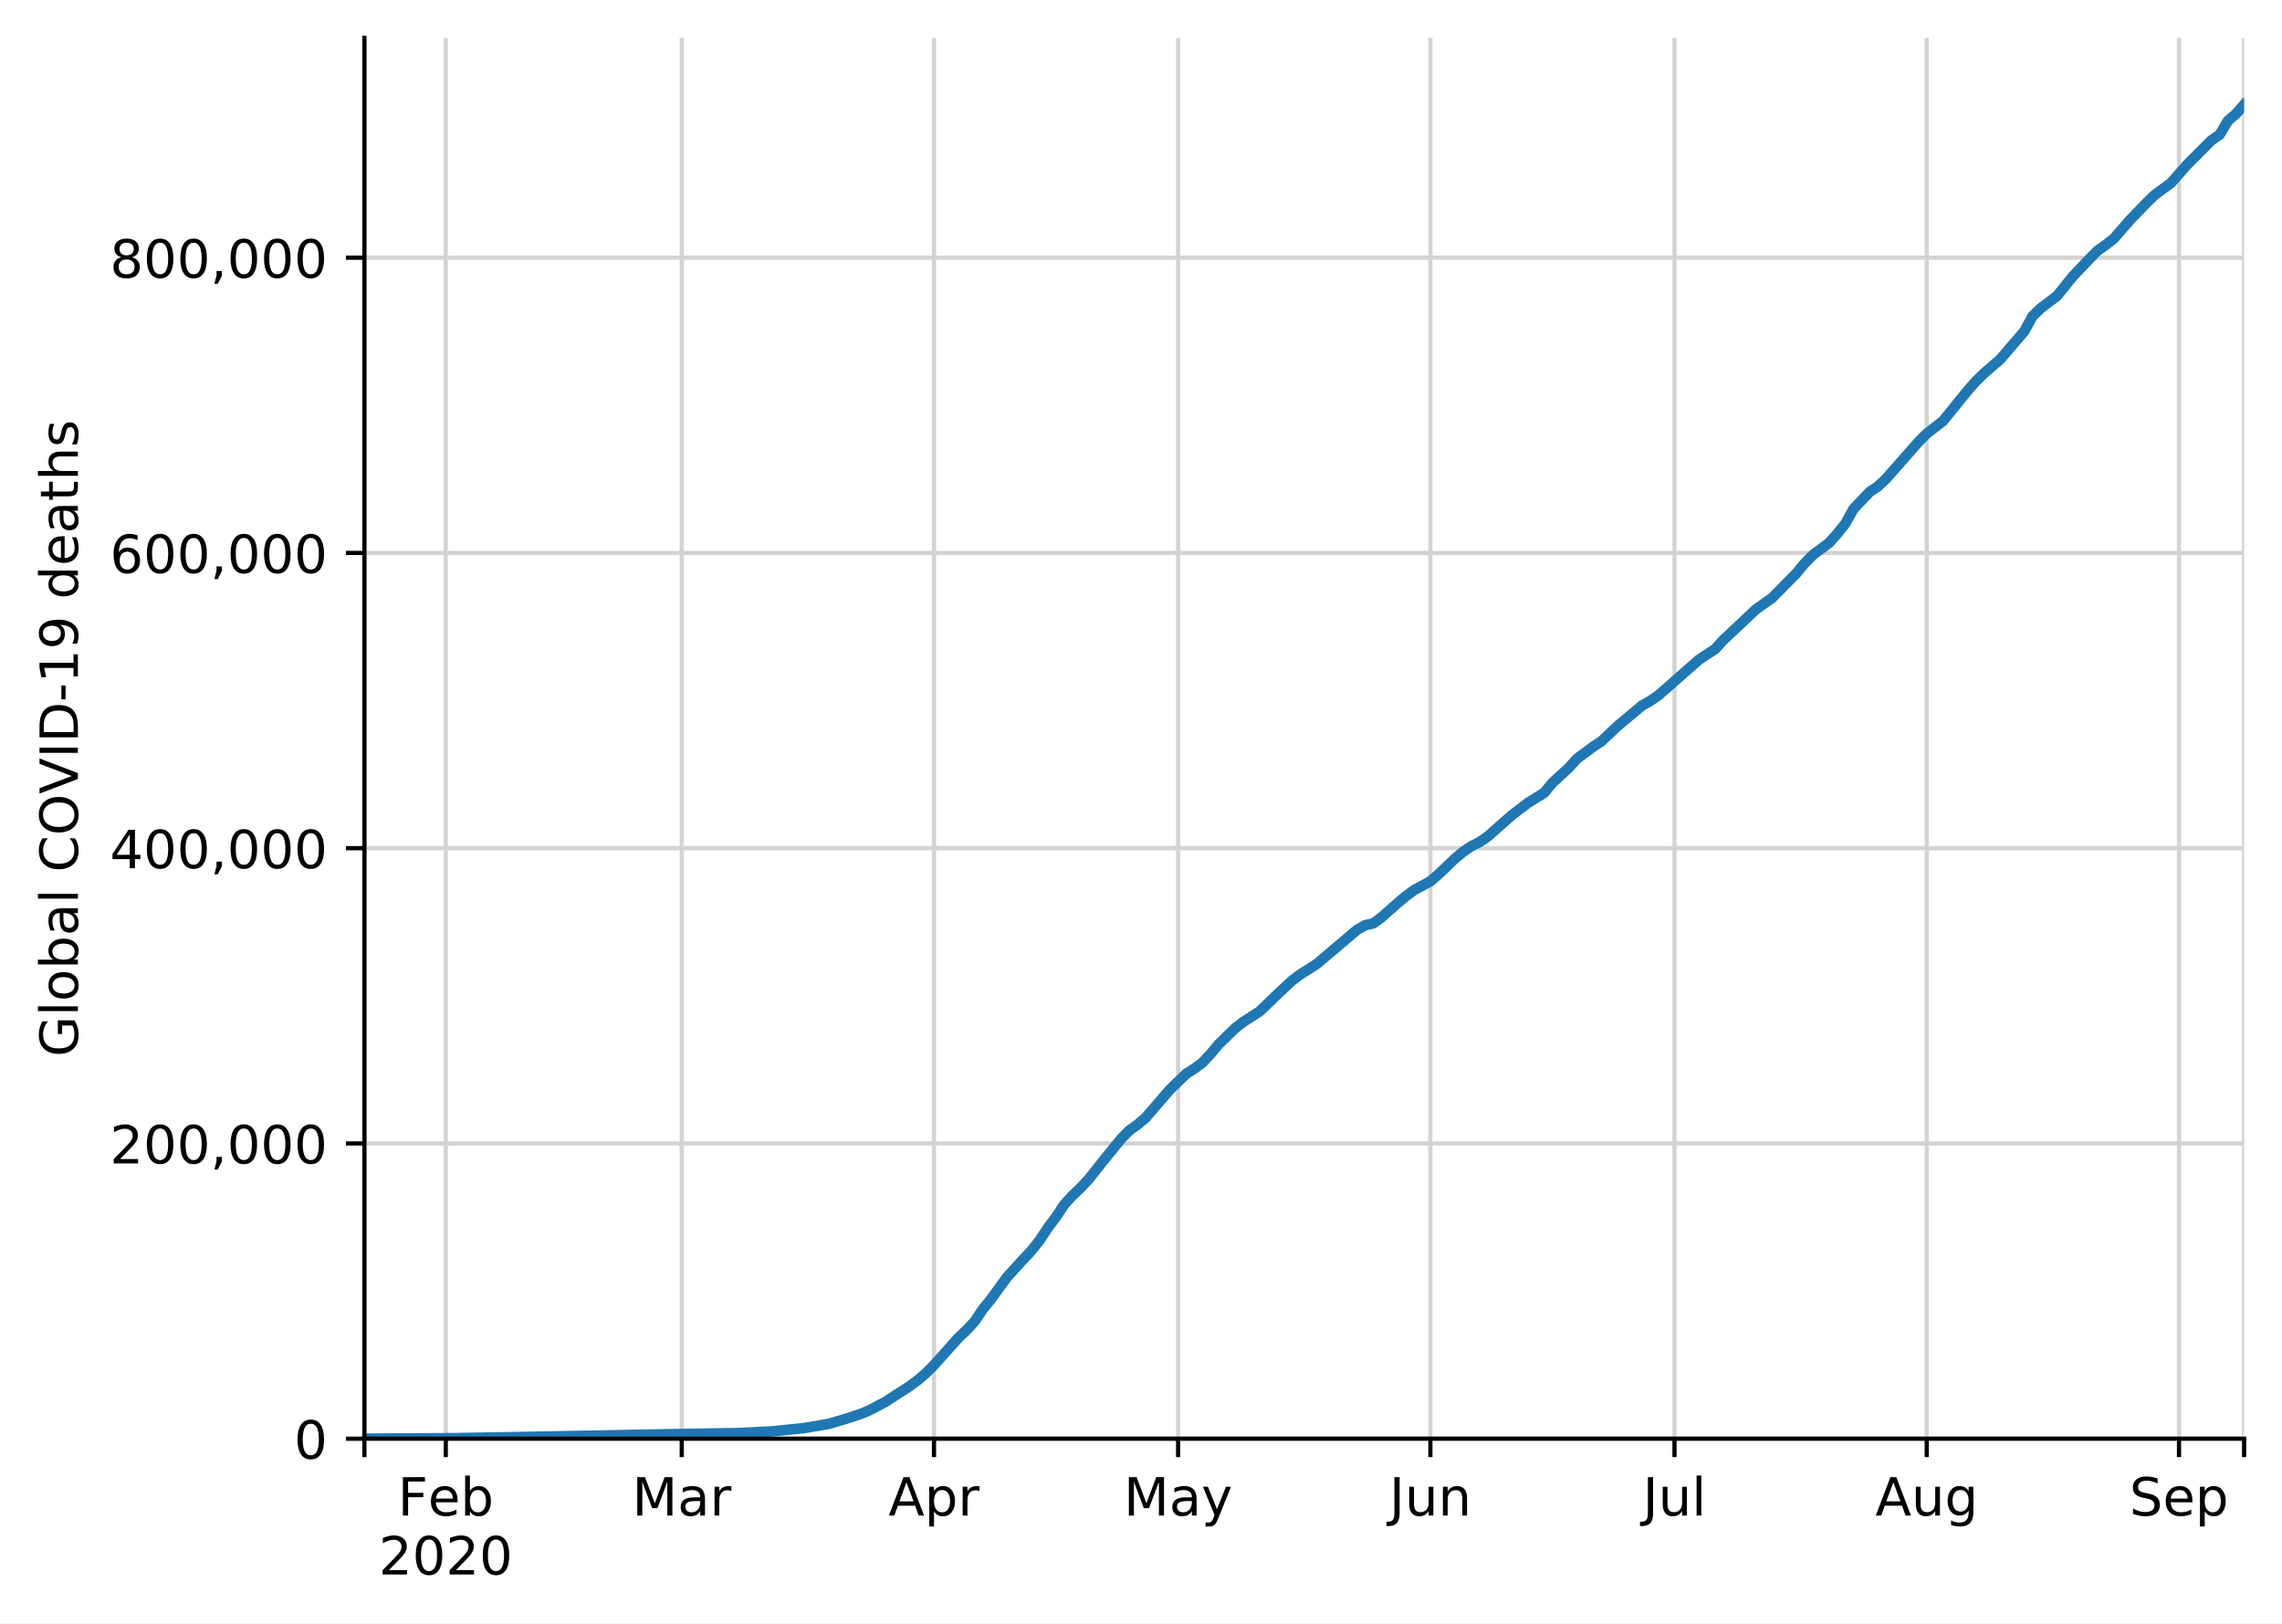
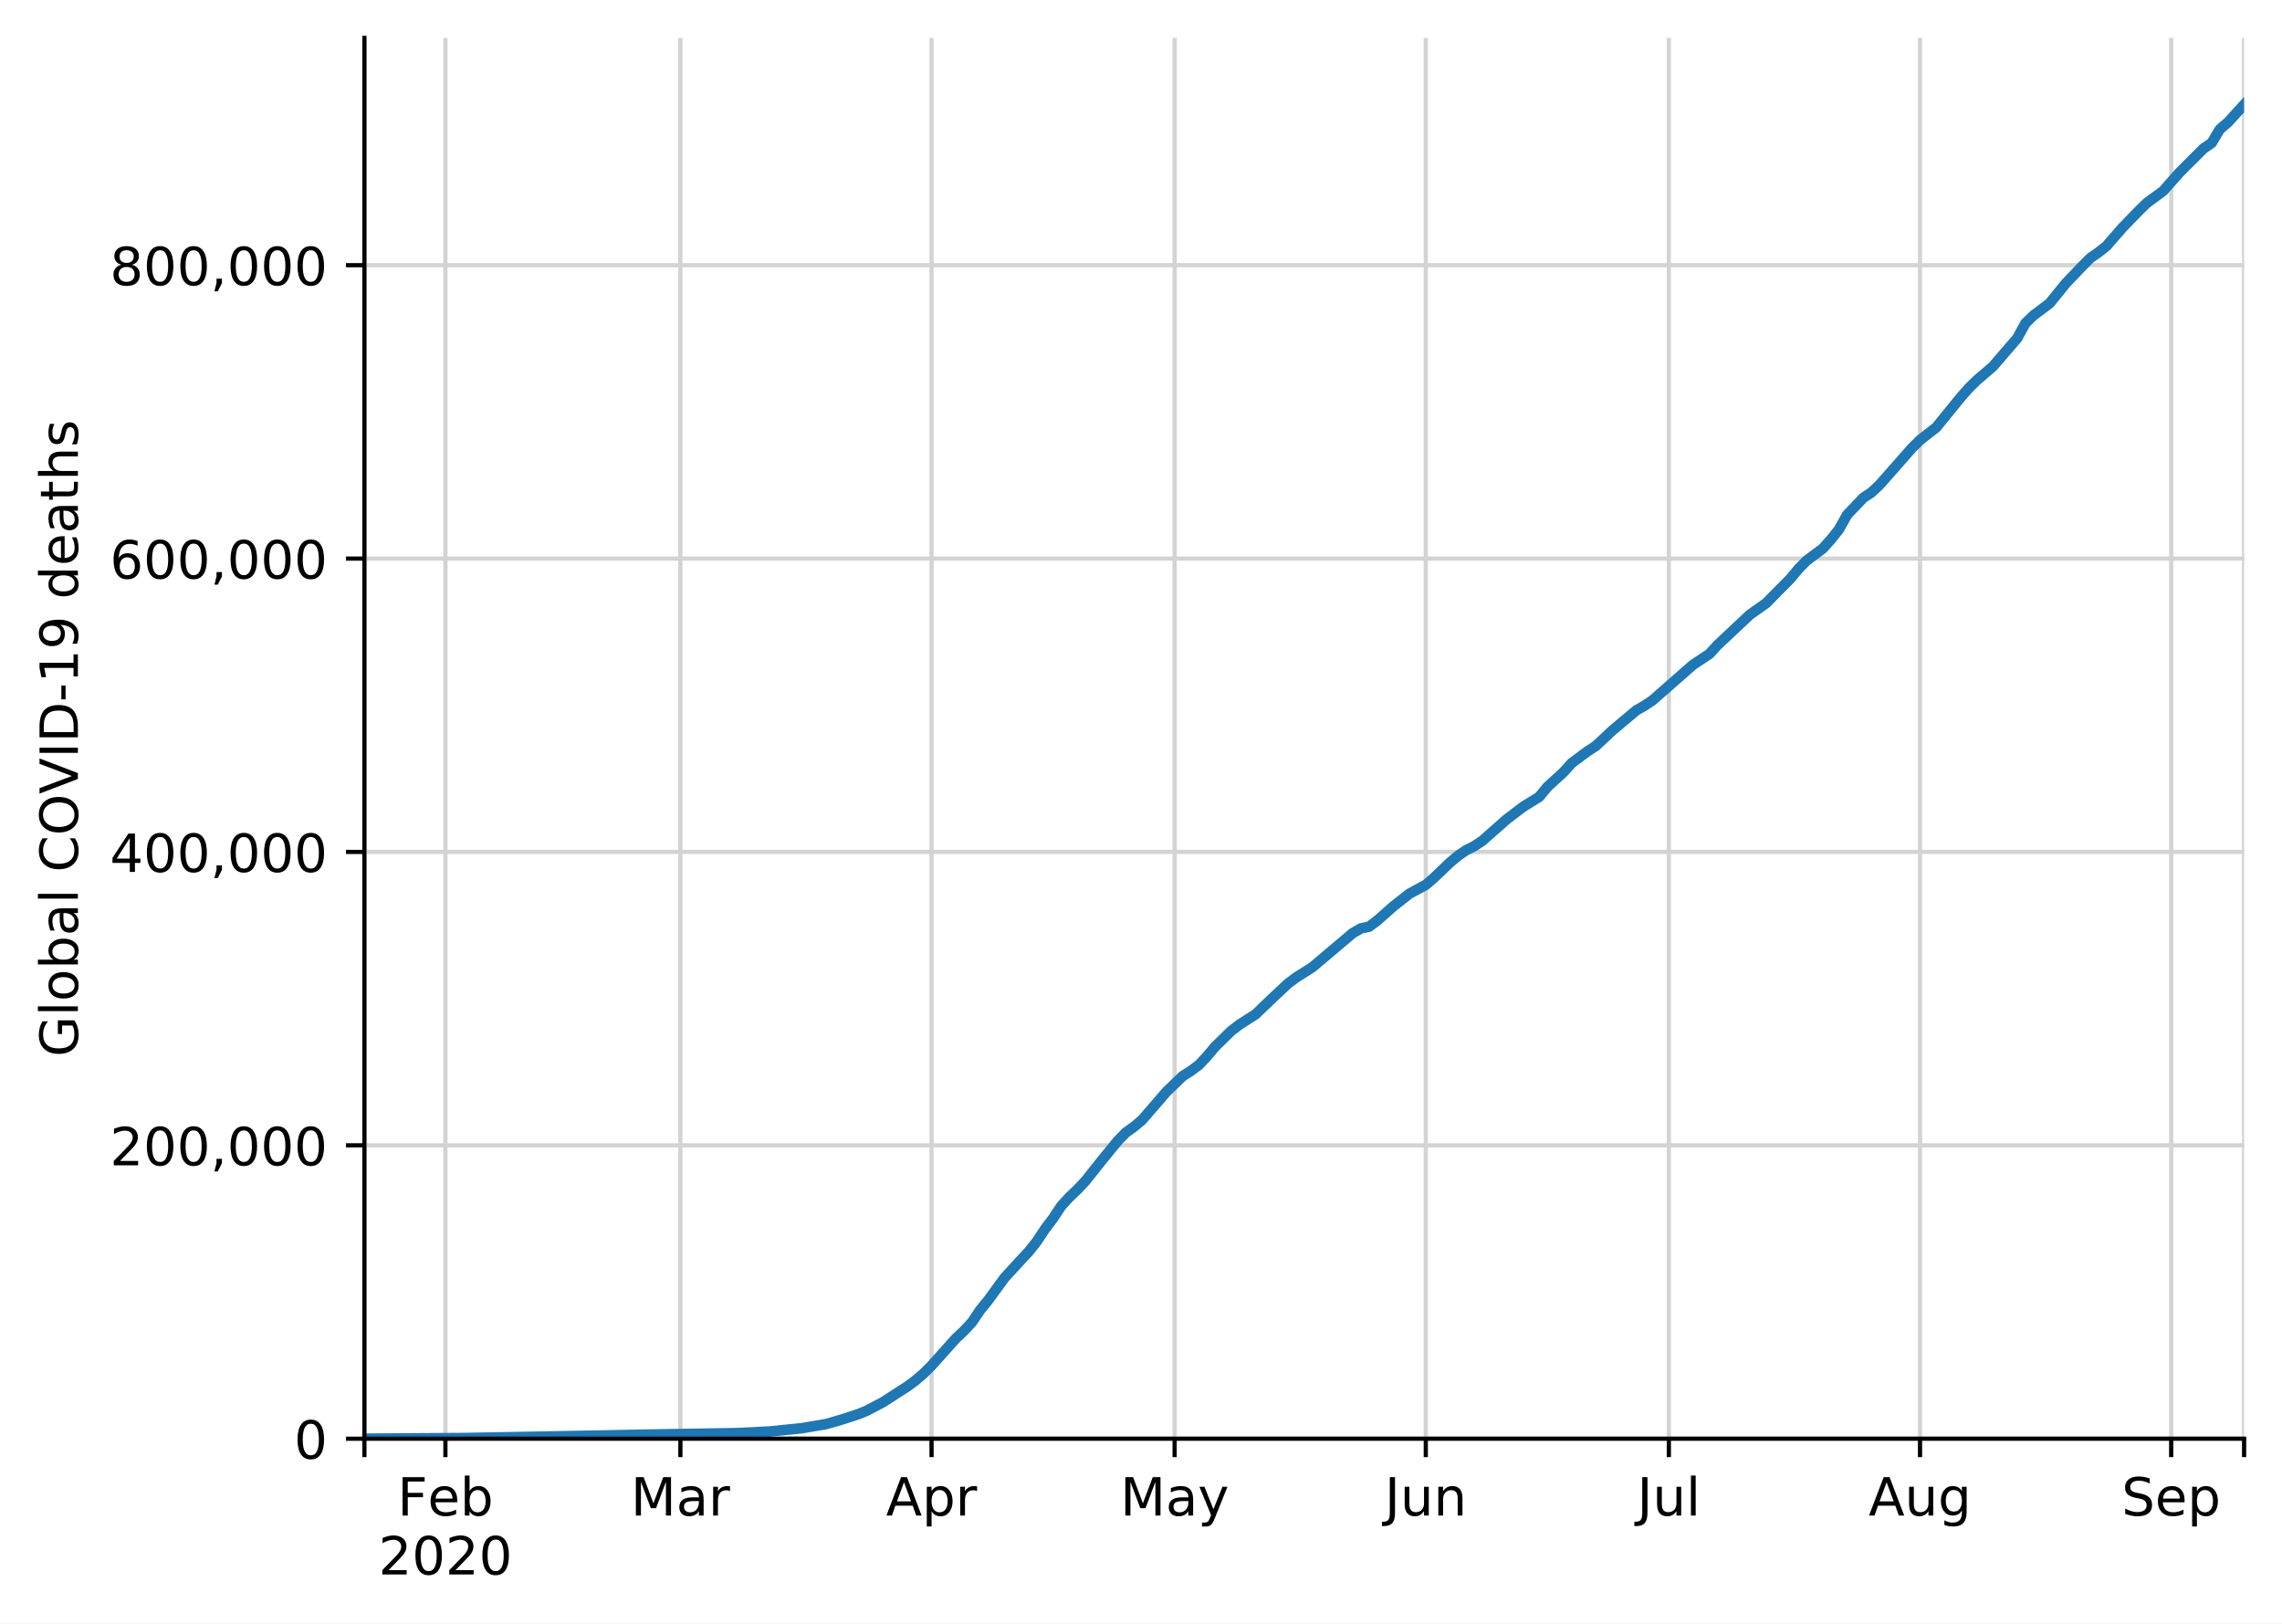
<svg xmlns="http://www.w3.org/2000/svg" xmlns:xlink="http://www.w3.org/1999/xlink" height="308.388pt" version="1.1" viewBox="0 0 433.551 308.388" width="433.551pt">
  <defs>
    <style type="text/css">
*{stroke-linecap:butt;stroke-linejoin:round;}
  </style>
  </defs>
  <g id="figure_1">
    <g id="patch_1">
      <path d="M 0 308.388  L 433.551 308.388  L 433.551 0  L 0 0  z " style="fill:#ffffff;" />
    </g>
    <g id="axes_1">
      <g id="patch_2">
        <path d="M 69.231 273.312  L 426.351 273.312  L 426.351 7.2  L 69.231 7.2  z " style="fill:#ffffff;" />
      </g>
      <g id="matplotlib.axis_1">
        <g id="xtick_1">
          <g id="line2d_1">
-             <path clip-path="url(#pcb35667f8d)" d="M 69.231 273.312  L 69.231 7.2  " style="fill:none;stroke:#d3d3d3;stroke-linecap:square;stroke-width:0.8;" />
+             <path clip-path="url(#p641d31abea)" d="M 69.231 273.312  L 69.231 7.2  " style="fill:none;stroke:#d3d3d3;stroke-linecap:square;stroke-width:0.8;" />
          </g>
          <g id="line2d_2">
            <defs>
-               <path d="M 0 0  L 0 3.5  " id="m7bde93d091" style="stroke:#000000;stroke-width:0.8;" />
-             </defs>
-             <g>
-               <use style="stroke:#000000;stroke-width:0.8;" x="69.231" xlink:href="#m7bde93d091" y="273.312" />
+               <path d="M 0 0  L 0 3.5  " id="m14c3e93cf3" style="stroke:#000000;stroke-width:0.8;" />
+             </defs>
+             <g>
+               <use style="stroke:#000000;stroke-width:0.8;" x="69.231" xlink:href="#m14c3e93cf3" y="273.312" />
            </g>
          </g>
        </g>
        <g id="xtick_2">
          <g id="line2d_3">
-             <path clip-path="url(#pcb35667f8d)" d="M 84.691 273.312  L 84.691 7.2  " style="fill:none;stroke:#d3d3d3;stroke-linecap:square;stroke-width:0.8;" />
+             <path clip-path="url(#p641d31abea)" d="M 84.624 273.312  L 84.624 7.2  " style="fill:none;stroke:#d3d3d3;stroke-linecap:square;stroke-width:0.8;" />
          </g>
          <g id="line2d_4">
            <g>
-               <use style="stroke:#000000;stroke-width:0.8;" x="84.691" xlink:href="#m7bde93d091" y="273.312" />
+               <use style="stroke:#000000;stroke-width:0.8;" x="84.624" xlink:href="#m14c3e93cf3" y="273.312" />
            </g>
          </g>
          <g id="text_1">
            <defs>
              <path d="M 9.812 72.906  L 51.703 72.906  L 51.703 64.594  L 19.672 64.594  L 19.672 43.109  L 48.578 43.109  L 48.578 34.812  L 19.672 34.812  L 19.672 0  L 9.812 0  z " id="DejaVuSans-70" />
              <path d="M 56.203 29.594  L 56.203 25.203  L 14.891 25.203  Q 15.484 15.922 20.484 11.062  Q 25.484 6.203 34.422 6.203  Q 39.594 6.203 44.453 7.469  Q 49.312 8.734 54.109 11.281  L 54.109 2.781  Q 49.266 0.734 44.188 -0.344  Q 39.109 -1.422 33.891 -1.422  Q 20.797 -1.422 13.156 6.188  Q 5.516 13.812 5.516 26.812  Q 5.516 40.234 12.766 48.109  Q 20.016 56 32.328 56  Q 43.359 56 49.781 48.891  Q 56.203 41.797 56.203 29.594  z M 47.219 32.234  Q 47.125 39.594 43.094 43.984  Q 39.062 48.391 32.422 48.391  Q 24.906 48.391 20.391 44.141  Q 15.875 39.891 15.188 32.172  z " id="DejaVuSans-101" />
              <path d="M 48.688 27.297  Q 48.688 37.203 44.609 42.844  Q 40.531 48.484 33.406 48.484  Q 26.266 48.484 22.188 42.844  Q 18.109 37.203 18.109 27.297  Q 18.109 17.391 22.188 11.75  Q 26.266 6.109 33.406 6.109  Q 40.531 6.109 44.609 11.75  Q 48.688 17.391 48.688 27.297  z M 18.109 46.391  Q 20.953 51.266 25.266 53.625  Q 29.594 56 35.594 56  Q 45.562 56 51.781 48.094  Q 58.016 40.188 58.016 27.297  Q 58.016 14.406 51.781 6.484  Q 45.562 -1.422 35.594 -1.422  Q 29.594 -1.422 25.266 0.953  Q 20.953 3.328 18.109 8.203  L 18.109 0  L 9.078 0  L 9.078 75.984  L 18.109 75.984  z " id="DejaVuSans-98" />
            </defs>
-             <g transform="translate(75.56833 287.9104)scale(0.1 -0.1)">
+             <g transform="translate(75.5017 287.9104)scale(0.1 -0.1)">
              <use xlink:href="#DejaVuSans-70" />
              <use x="57.441" xlink:href="#DejaVuSans-101" />
              <use x="118.965" xlink:href="#DejaVuSans-98" />
            </g>
            <defs>
              <path d="M 19.188 8.297  L 53.609 8.297  L 53.609 0  L 7.328 0  L 7.328 8.297  Q 12.938 14.109 22.625 23.891  Q 32.328 33.688 34.812 36.531  Q 39.547 41.844 41.422 45.531  Q 43.312 49.219 43.312 52.781  Q 43.312 58.594 39.234 62.25  Q 35.156 65.922 28.609 65.922  Q 23.969 65.922 18.812 64.312  Q 13.672 62.703 7.812 59.422  L 7.812 69.391  Q 13.766 71.781 18.938 73  Q 24.125 74.219 28.422 74.219  Q 39.75 74.219 46.484 68.547  Q 53.219 62.891 53.219 53.422  Q 53.219 48.922 51.531 44.891  Q 49.859 40.875 45.406 35.406  Q 44.188 33.984 37.641 27.219  Q 31.109 20.453 19.188 8.297  z " id="DejaVuSans-50" />
              <path d="M 31.781 66.406  Q 24.172 66.406 20.328 58.906  Q 16.5 51.422 16.5 36.375  Q 16.5 21.391 20.328 13.891  Q 24.172 6.391 31.781 6.391  Q 39.453 6.391 43.281 13.891  Q 47.125 21.391 47.125 36.375  Q 47.125 51.422 43.281 58.906  Q 39.453 66.406 31.781 66.406  z M 31.781 74.219  Q 44.047 74.219 50.516 64.516  Q 56.984 54.828 56.984 36.375  Q 56.984 17.969 50.516 8.266  Q 44.047 -1.422 31.781 -1.422  Q 19.531 -1.422 13.062 8.266  Q 6.594 17.969 6.594 36.375  Q 6.594 54.828 13.062 64.516  Q 19.531 74.219 31.781 74.219  z " id="DejaVuSans-48" />
            </defs>
-             <g transform="translate(71.96599 299.1082)scale(0.1 -0.1)">
+             <g transform="translate(71.89935 299.1082)scale(0.1 -0.1)">
              <use xlink:href="#DejaVuSans-50" />
              <use x="63.623" xlink:href="#DejaVuSans-48" />
              <use x="127.246" xlink:href="#DejaVuSans-50" />
              <use x="190.869" xlink:href="#DejaVuSans-48" />
            </g>
          </g>
        </g>
        <g id="xtick_3">
          <g id="line2d_5">
-             <path clip-path="url(#pcb35667f8d)" d="M 129.524 273.312  L 129.524 7.2  " style="fill:none;stroke:#d3d3d3;stroke-linecap:square;stroke-width:0.8;" />
+             <path clip-path="url(#p641d31abea)" d="M 129.264 273.312  L 129.264 7.2  " style="fill:none;stroke:#d3d3d3;stroke-linecap:square;stroke-width:0.8;" />
          </g>
          <g id="line2d_6">
            <g>
-               <use style="stroke:#000000;stroke-width:0.8;" x="129.524" xlink:href="#m7bde93d091" y="273.312" />
+               <use style="stroke:#000000;stroke-width:0.8;" x="129.264" xlink:href="#m14c3e93cf3" y="273.312" />
            </g>
          </g>
          <g id="text_2">
            <defs>
              <path d="M 9.812 72.906  L 24.516 72.906  L 43.109 23.297  L 61.812 72.906  L 76.516 72.906  L 76.516 0  L 66.891 0  L 66.891 64.016  L 48.094 14.016  L 38.188 14.016  L 19.391 64.016  L 19.391 0  L 9.812 0  z " id="DejaVuSans-77" />
              <path d="M 34.281 27.484  Q 23.391 27.484 19.188 25  Q 14.984 22.516 14.984 16.5  Q 14.984 11.719 18.141 8.906  Q 21.297 6.109 26.703 6.109  Q 34.188 6.109 38.703 11.406  Q 43.219 16.703 43.219 25.484  L 43.219 27.484  z M 52.203 31.203  L 52.203 0  L 43.219 0  L 43.219 8.297  Q 40.141 3.328 35.547 0.953  Q 30.953 -1.422 24.312 -1.422  Q 15.922 -1.422 10.953 3.297  Q 6 8.016 6 15.922  Q 6 25.141 12.172 29.828  Q 18.359 34.516 30.609 34.516  L 43.219 34.516  L 43.219 35.406  Q 43.219 41.609 39.141 45  Q 35.062 48.391 27.688 48.391  Q 23 48.391 18.547 47.266  Q 14.109 46.141 10.016 43.891  L 10.016 52.203  Q 14.938 54.109 19.578 55.047  Q 24.219 56 28.609 56  Q 40.484 56 46.344 49.844  Q 52.203 43.703 52.203 31.203  z " id="DejaVuSans-97" />
              <path d="M 41.109 46.297  Q 39.594 47.172 37.812 47.578  Q 36.031 48 33.891 48  Q 26.266 48 22.188 43.047  Q 18.109 38.094 18.109 28.812  L 18.109 0  L 9.078 0  L 9.078 54.688  L 18.109 54.688  L 18.109 46.188  Q 20.953 51.172 25.484 53.578  Q 30.031 56 36.531 56  Q 37.453 56 38.578 55.875  Q 39.703 55.766 41.062 55.516  z " id="DejaVuSans-114" />
            </defs>
-             <g transform="translate(120.0906 287.9104)scale(0.1 -0.1)">
+             <g transform="translate(119.8308 287.9104)scale(0.1 -0.1)">
              <use xlink:href="#DejaVuSans-77" />
              <use x="86.279" xlink:href="#DejaVuSans-97" />
              <use x="147.559" xlink:href="#DejaVuSans-114" />
            </g>
          </g>
        </g>
        <g id="xtick_4">
          <g id="line2d_7">
-             <path clip-path="url(#pcb35667f8d)" d="M 177.449 273.312  L 177.449 7.2  " style="fill:none;stroke:#d3d3d3;stroke-linecap:square;stroke-width:0.8;" />
+             <path clip-path="url(#p641d31abea)" d="M 176.983 273.312  L 176.983 7.2  " style="fill:none;stroke:#d3d3d3;stroke-linecap:square;stroke-width:0.8;" />
          </g>
          <g id="line2d_8">
            <g>
-               <use style="stroke:#000000;stroke-width:0.8;" x="177.449" xlink:href="#m7bde93d091" y="273.312" />
+               <use style="stroke:#000000;stroke-width:0.8;" x="176.983" xlink:href="#m14c3e93cf3" y="273.312" />
            </g>
          </g>
          <g id="text_3">
            <defs>
              <path d="M 34.188 63.188  L 20.797 26.906  L 47.609 26.906  z M 28.609 72.906  L 39.797 72.906  L 67.578 0  L 57.328 0  L 50.688 18.703  L 17.828 18.703  L 11.188 0  L 0.781 0  z " id="DejaVuSans-65" />
              <path d="M 18.109 8.203  L 18.109 -20.797  L 9.078 -20.797  L 9.078 54.688  L 18.109 54.688  L 18.109 46.391  Q 20.953 51.266 25.266 53.625  Q 29.594 56 35.594 56  Q 45.562 56 51.781 48.094  Q 58.016 40.188 58.016 27.297  Q 58.016 14.406 51.781 6.484  Q 45.562 -1.422 35.594 -1.422  Q 29.594 -1.422 25.266 0.953  Q 20.953 3.328 18.109 8.203  z M 48.688 27.297  Q 48.688 37.203 44.609 42.844  Q 40.531 48.484 33.406 48.484  Q 26.266 48.484 22.188 42.844  Q 18.109 37.203 18.109 27.297  Q 18.109 17.391 22.188 11.75  Q 26.266 6.109 33.406 6.109  Q 40.531 6.109 44.609 11.75  Q 48.688 17.391 48.688 27.297  z " id="DejaVuSans-112" />
            </defs>
-             <g transform="translate(168.7994 287.9104)scale(0.1 -0.1)">
+             <g transform="translate(168.333 287.9104)scale(0.1 -0.1)">
              <use xlink:href="#DejaVuSans-65" />
              <use x="68.408" xlink:href="#DejaVuSans-112" />
              <use x="131.885" xlink:href="#DejaVuSans-114" />
            </g>
          </g>
        </g>
        <g id="xtick_5">
          <g id="line2d_9">
-             <path clip-path="url(#pcb35667f8d)" d="M 223.829 273.312  L 223.829 7.2  " style="fill:none;stroke:#d3d3d3;stroke-linecap:square;stroke-width:0.8;" />
+             <path clip-path="url(#p641d31abea)" d="M 223.162 273.312  L 223.162 7.2  " style="fill:none;stroke:#d3d3d3;stroke-linecap:square;stroke-width:0.8;" />
          </g>
          <g id="line2d_10">
            <g>
-               <use style="stroke:#000000;stroke-width:0.8;" x="223.829" xlink:href="#m7bde93d091" y="273.312" />
+               <use style="stroke:#000000;stroke-width:0.8;" x="223.162" xlink:href="#m14c3e93cf3" y="273.312" />
            </g>
          </g>
          <g id="text_4">
            <defs>
              <path d="M 32.172 -5.078  Q 28.375 -14.844 24.75 -17.812  Q 21.141 -20.797 15.094 -20.797  L 7.906 -20.797  L 7.906 -13.281  L 13.188 -13.281  Q 16.891 -13.281 18.938 -11.516  Q 21 -9.766 23.484 -3.219  L 25.094 0.875  L 2.984 54.688  L 12.5 54.688  L 29.594 11.922  L 46.688 54.688  L 56.203 54.688  z " id="DejaVuSans-121" />
            </defs>
-             <g transform="translate(213.4912 287.9104)scale(0.1 -0.1)">
+             <g transform="translate(212.8248 287.9104)scale(0.1 -0.1)">
              <use xlink:href="#DejaVuSans-77" />
              <use x="86.279" xlink:href="#DejaVuSans-97" />
              <use x="147.559" xlink:href="#DejaVuSans-121" />
            </g>
          </g>
        </g>
        <g id="xtick_6">
          <g id="line2d_11">
-             <path clip-path="url(#pcb35667f8d)" d="M 271.754 273.312  L 271.754 7.2  " style="fill:none;stroke:#d3d3d3;stroke-linecap:square;stroke-width:0.8;" />
+             <path clip-path="url(#p641d31abea)" d="M 270.881 273.312  L 270.881 7.2  " style="fill:none;stroke:#d3d3d3;stroke-linecap:square;stroke-width:0.8;" />
          </g>
          <g id="line2d_12">
            <g>
-               <use style="stroke:#000000;stroke-width:0.8;" x="271.754" xlink:href="#m7bde93d091" y="273.312" />
+               <use style="stroke:#000000;stroke-width:0.8;" x="270.881" xlink:href="#m14c3e93cf3" y="273.312" />
            </g>
          </g>
          <g id="text_5">
            <defs>
              <path d="M 9.812 72.906  L 19.672 72.906  L 19.672 5.078  Q 19.672 -8.109 14.672 -14.062  Q 9.672 -20.016 -1.422 -20.016  L -5.172 -20.016  L -5.172 -11.719  L -2.094 -11.719  Q 4.438 -11.719 7.125 -8.047  Q 9.812 -4.391 9.812 5.078  z " id="DejaVuSans-74" />
              <path d="M 8.5 21.578  L 8.5 54.688  L 17.484 54.688  L 17.484 21.922  Q 17.484 14.156 20.5 10.266  Q 23.531 6.391 29.594 6.391  Q 36.859 6.391 41.078 11.031  Q 45.312 15.672 45.312 23.688  L 45.312 54.688  L 54.297 54.688  L 54.297 0  L 45.312 0  L 45.312 8.406  Q 42.047 3.422 37.719 1  Q 33.406 -1.422 27.688 -1.422  Q 18.266 -1.422 13.375 4.438  Q 8.5 10.297 8.5 21.578  z M 31.109 56  z " id="DejaVuSans-117" />
              <path d="M 54.891 33.016  L 54.891 0  L 45.906 0  L 45.906 32.719  Q 45.906 40.484 42.875 44.328  Q 39.844 48.188 33.797 48.188  Q 26.516 48.188 22.312 43.547  Q 18.109 38.922 18.109 30.906  L 18.109 0  L 9.078 0  L 9.078 54.688  L 18.109 54.688  L 18.109 46.188  Q 21.344 51.125 25.703 53.562  Q 30.078 56 35.797 56  Q 45.219 56 50.047 50.172  Q 54.891 44.344 54.891 33.016  z " id="DejaVuSans-110" />
            </defs>
-             <g transform="translate(263.9413 287.9104)scale(0.1 -0.1)">
+             <g transform="translate(263.0684 287.9104)scale(0.1 -0.1)">
              <use xlink:href="#DejaVuSans-74" />
              <use x="29.492" xlink:href="#DejaVuSans-117" />
              <use x="92.871" xlink:href="#DejaVuSans-110" />
            </g>
          </g>
        </g>
        <g id="xtick_7">
          <g id="line2d_13">
-             <path clip-path="url(#pcb35667f8d)" d="M 318.133 273.312  L 318.133 7.2  " style="fill:none;stroke:#d3d3d3;stroke-linecap:square;stroke-width:0.8;" />
+             <path clip-path="url(#p641d31abea)" d="M 317.06 273.312  L 317.06 7.2  " style="fill:none;stroke:#d3d3d3;stroke-linecap:square;stroke-width:0.8;" />
          </g>
          <g id="line2d_14">
            <g>
-               <use style="stroke:#000000;stroke-width:0.8;" x="318.133" xlink:href="#m7bde93d091" y="273.312" />
+               <use style="stroke:#000000;stroke-width:0.8;" x="317.06" xlink:href="#m14c3e93cf3" y="273.312" />
            </g>
          </g>
          <g id="text_6">
            <defs>
              <path d="M 9.422 75.984  L 18.406 75.984  L 18.406 0  L 9.422 0  z " id="DejaVuSans-108" />
            </defs>
-             <g transform="translate(312.1003 287.9104)scale(0.1 -0.1)">
+             <g transform="translate(311.0274 287.9104)scale(0.1 -0.1)">
              <use xlink:href="#DejaVuSans-74" />
              <use x="29.492" xlink:href="#DejaVuSans-117" />
              <use x="92.871" xlink:href="#DejaVuSans-108" />
            </g>
          </g>
        </g>
        <g id="xtick_8">
          <g id="line2d_15">
-             <path clip-path="url(#pcb35667f8d)" d="M 366.058 273.312  L 366.058 7.2  " style="fill:none;stroke:#d3d3d3;stroke-linecap:square;stroke-width:0.8;" />
+             <path clip-path="url(#p641d31abea)" d="M 364.779 273.312  L 364.779 7.2  " style="fill:none;stroke:#d3d3d3;stroke-linecap:square;stroke-width:0.8;" />
          </g>
          <g id="line2d_16">
            <g>
-               <use style="stroke:#000000;stroke-width:0.8;" x="366.058" xlink:href="#m7bde93d091" y="273.312" />
+               <use style="stroke:#000000;stroke-width:0.8;" x="364.779" xlink:href="#m14c3e93cf3" y="273.312" />
            </g>
          </g>
          <g id="text_7">
            <defs>
              <path d="M 45.406 27.984  Q 45.406 37.75 41.375 43.109  Q 37.359 48.484 30.078 48.484  Q 22.859 48.484 18.828 43.109  Q 14.797 37.75 14.797 27.984  Q 14.797 18.266 18.828 12.891  Q 22.859 7.516 30.078 7.516  Q 37.359 7.516 41.375 12.891  Q 45.406 18.266 45.406 27.984  z M 54.391 6.781  Q 54.391 -7.172 48.188 -13.984  Q 42 -20.797 29.203 -20.797  Q 24.469 -20.797 20.266 -20.094  Q 16.062 -19.391 12.109 -17.922  L 12.109 -9.188  Q 16.062 -11.328 19.922 -12.344  Q 23.781 -13.375 27.781 -13.375  Q 36.625 -13.375 41.016 -8.766  Q 45.406 -4.156 45.406 5.172  L 45.406 9.625  Q 42.625 4.781 38.281 2.391  Q 33.938 0 27.875 0  Q 17.828 0 11.672 7.656  Q 5.516 15.328 5.516 27.984  Q 5.516 40.672 11.672 48.328  Q 17.828 56 27.875 56  Q 33.938 56 38.281 53.609  Q 42.625 51.219 45.406 46.391  L 45.406 54.688  L 54.391 54.688  z " id="DejaVuSans-103" />
            </defs>
-             <g transform="translate(356.295 287.9104)scale(0.1 -0.1)">
+             <g transform="translate(355.0156 287.9104)scale(0.1 -0.1)">
              <use xlink:href="#DejaVuSans-65" />
              <use x="68.408" xlink:href="#DejaVuSans-117" />
              <use x="131.787" xlink:href="#DejaVuSans-103" />
            </g>
          </g>
        </g>
        <g id="xtick_9">
          <g id="line2d_17">
-             <path clip-path="url(#pcb35667f8d)" d="M 413.983 273.312  L 413.983 7.2  " style="fill:none;stroke:#d3d3d3;stroke-linecap:square;stroke-width:0.8;" />
+             <path clip-path="url(#p641d31abea)" d="M 412.497 273.312  L 412.497 7.2  " style="fill:none;stroke:#d3d3d3;stroke-linecap:square;stroke-width:0.8;" />
          </g>
          <g id="line2d_18">
            <g>
-               <use style="stroke:#000000;stroke-width:0.8;" x="413.983" xlink:href="#m7bde93d091" y="273.312" />
+               <use style="stroke:#000000;stroke-width:0.8;" x="412.497" xlink:href="#m14c3e93cf3" y="273.312" />
            </g>
          </g>
          <g id="text_8">
            <defs>
              <path d="M 53.516 70.516  L 53.516 60.891  Q 47.906 63.578 42.922 64.891  Q 37.938 66.219 33.297 66.219  Q 25.25 66.219 20.875 63.094  Q 16.5 59.969 16.5 54.203  Q 16.5 49.359 19.406 46.891  Q 22.312 44.438 30.422 42.922  L 36.375 41.703  Q 47.406 39.594 52.656 34.297  Q 57.906 29 57.906 20.125  Q 57.906 9.516 50.797 4.047  Q 43.703 -1.422 29.984 -1.422  Q 24.812 -1.422 18.969 -0.25  Q 13.141 0.922 6.891 3.219  L 6.891 13.375  Q 12.891 10.016 18.656 8.297  Q 24.422 6.594 29.984 6.594  Q 38.422 6.594 43.016 9.906  Q 47.609 13.234 47.609 19.391  Q 47.609 24.75 44.312 27.781  Q 41.016 30.812 33.5 32.328  L 27.484 33.5  Q 16.453 35.688 11.516 40.375  Q 6.594 45.062 6.594 53.422  Q 6.594 63.094 13.406 68.656  Q 20.219 74.219 32.172 74.219  Q 37.312 74.219 42.625 73.281  Q 47.953 72.359 53.516 70.516  z " id="DejaVuSans-83" />
            </defs>
-             <g transform="translate(404.5585 287.9104)scale(0.1 -0.1)">
+             <g transform="translate(403.0725 287.9104)scale(0.1 -0.1)">
              <use xlink:href="#DejaVuSans-83" />
              <use x="63.477" xlink:href="#DejaVuSans-101" />
              <use x="125" xlink:href="#DejaVuSans-112" />
            </g>
          </g>
        </g>
        <g id="xtick_10">
          <g id="line2d_19">
-             <path clip-path="url(#pcb35667f8d)" d="M 426.351 273.312  L 426.351 7.2  " style="fill:none;stroke:#d3d3d3;stroke-linecap:square;stroke-width:0.8;" />
+             <path clip-path="url(#p641d31abea)" d="M 426.351 273.312  L 426.351 7.2  " style="fill:none;stroke:#d3d3d3;stroke-linecap:square;stroke-width:0.8;" />
          </g>
          <g id="line2d_20">
            <g>
-               <use style="stroke:#000000;stroke-width:0.8;" x="426.351" xlink:href="#m7bde93d091" y="273.312" />
+               <use style="stroke:#000000;stroke-width:0.8;" x="426.351" xlink:href="#m14c3e93cf3" y="273.312" />
            </g>
          </g>
        </g>
      </g>
      <g id="matplotlib.axis_2">
        <g id="ytick_1">
          <g id="line2d_21">
-             <path clip-path="url(#pcb35667f8d)" d="M 69.231 273.312  L 426.351 273.312  " style="fill:none;stroke:#d3d3d3;stroke-linecap:square;stroke-width:0.8;" />
+             <path clip-path="url(#p641d31abea)" d="M 69.231 273.312  L 426.351 273.312  " style="fill:none;stroke:#d3d3d3;stroke-linecap:square;stroke-width:0.8;" />
          </g>
          <g id="line2d_22">
            <defs>
-               <path d="M 0 0  L -3.5 0  " id="mf786cd4677" style="stroke:#000000;stroke-width:0.8;" />
-             </defs>
-             <g>
-               <use style="stroke:#000000;stroke-width:0.8;" x="69.231" xlink:href="#mf786cd4677" y="273.312" />
+               <path d="M 0 0  L -3.5 0  " id="m88e3ae2751" style="stroke:#000000;stroke-width:0.8;" />
+             </defs>
+             <g>
+               <use style="stroke:#000000;stroke-width:0.8;" x="69.231" xlink:href="#m88e3ae2751" y="273.312" />
            </g>
          </g>
          <g id="text_9">
            <g transform="translate(55.86875 277.1112)scale(0.1 -0.1)">
              <use xlink:href="#DejaVuSans-48" />
            </g>
          </g>
        </g>
        <g id="ytick_2">
          <g id="line2d_23">
-             <path clip-path="url(#pcb35667f8d)" d="M 69.231 217.222  L 426.351 217.222  " style="fill:none;stroke:#d3d3d3;stroke-linecap:square;stroke-width:0.8;" />
+             <path clip-path="url(#p641d31abea)" d="M 69.231 217.579  L 426.351 217.579  " style="fill:none;stroke:#d3d3d3;stroke-linecap:square;stroke-width:0.8;" />
          </g>
          <g id="line2d_24">
            <g>
-               <use style="stroke:#000000;stroke-width:0.8;" x="69.231" xlink:href="#mf786cd4677" y="217.222" />
+               <use style="stroke:#000000;stroke-width:0.8;" x="69.231" xlink:href="#m88e3ae2751" y="217.579" />
            </g>
          </g>
          <g id="text_10">
            <defs>
              <path d="M 11.719 12.406  L 22.016 12.406  L 22.016 4  L 14.016 -11.625  L 7.719 -11.625  L 11.719 4  z " id="DejaVuSans-44" />
            </defs>
-             <g transform="translate(20.87813 221.0209)scale(0.1 -0.1)">
+             <g transform="translate(20.87813 221.3782)scale(0.1 -0.1)">
              <use xlink:href="#DejaVuSans-50" />
              <use x="63.623" xlink:href="#DejaVuSans-48" />
              <use x="127.246" xlink:href="#DejaVuSans-48" />
              <use x="190.869" xlink:href="#DejaVuSans-44" />
              <use x="222.656" xlink:href="#DejaVuSans-48" />
              <use x="286.279" xlink:href="#DejaVuSans-48" />
              <use x="349.902" xlink:href="#DejaVuSans-48" />
            </g>
          </g>
        </g>
        <g id="ytick_3">
          <g id="line2d_25">
-             <path clip-path="url(#pcb35667f8d)" d="M 69.231 161.131  L 426.351 161.131  " style="fill:none;stroke:#d3d3d3;stroke-linecap:square;stroke-width:0.8;" />
+             <path clip-path="url(#p641d31abea)" d="M 69.231 161.846  L 426.351 161.846  " style="fill:none;stroke:#d3d3d3;stroke-linecap:square;stroke-width:0.8;" />
          </g>
          <g id="line2d_26">
            <g>
-               <use style="stroke:#000000;stroke-width:0.8;" x="69.231" xlink:href="#mf786cd4677" y="161.131" />
+               <use style="stroke:#000000;stroke-width:0.8;" x="69.231" xlink:href="#m88e3ae2751" y="161.846" />
            </g>
          </g>
          <g id="text_11">
            <defs>
              <path d="M 37.797 64.312  L 12.891 25.391  L 37.797 25.391  z M 35.203 72.906  L 47.609 72.906  L 47.609 25.391  L 58.016 25.391  L 58.016 17.188  L 47.609 17.188  L 47.609 0  L 37.797 0  L 37.797 17.188  L 4.891 17.188  L 4.891 26.703  z " id="DejaVuSans-52" />
            </defs>
-             <g transform="translate(20.87813 164.9306)scale(0.1 -0.1)">
+             <g transform="translate(20.87813 165.6451)scale(0.1 -0.1)">
              <use xlink:href="#DejaVuSans-52" />
              <use x="63.623" xlink:href="#DejaVuSans-48" />
              <use x="127.246" xlink:href="#DejaVuSans-48" />
              <use x="190.869" xlink:href="#DejaVuSans-44" />
              <use x="222.656" xlink:href="#DejaVuSans-48" />
              <use x="286.279" xlink:href="#DejaVuSans-48" />
              <use x="349.902" xlink:href="#DejaVuSans-48" />
            </g>
          </g>
        </g>
        <g id="ytick_4">
          <g id="line2d_27">
-             <path clip-path="url(#pcb35667f8d)" d="M 69.231 105.041  L 426.351 105.041  " style="fill:none;stroke:#d3d3d3;stroke-linecap:square;stroke-width:0.8;" />
+             <path clip-path="url(#p641d31abea)" d="M 69.231 106.113  L 426.351 106.113  " style="fill:none;stroke:#d3d3d3;stroke-linecap:square;stroke-width:0.8;" />
          </g>
          <g id="line2d_28">
            <g>
-               <use style="stroke:#000000;stroke-width:0.8;" x="69.231" xlink:href="#mf786cd4677" y="105.041" />
+               <use style="stroke:#000000;stroke-width:0.8;" x="69.231" xlink:href="#m88e3ae2751" y="106.113" />
            </g>
          </g>
          <g id="text_12">
            <defs>
              <path d="M 33.016 40.375  Q 26.375 40.375 22.484 35.828  Q 18.609 31.297 18.609 23.391  Q 18.609 15.531 22.484 10.953  Q 26.375 6.391 33.016 6.391  Q 39.656 6.391 43.531 10.953  Q 47.406 15.531 47.406 23.391  Q 47.406 31.297 43.531 35.828  Q 39.656 40.375 33.016 40.375  z M 52.594 71.297  L 52.594 62.312  Q 48.875 64.062 45.094 64.984  Q 41.312 65.922 37.594 65.922  Q 27.828 65.922 22.672 59.328  Q 17.531 52.734 16.797 39.406  Q 19.672 43.656 24.016 45.922  Q 28.375 48.188 33.594 48.188  Q 44.578 48.188 50.953 41.516  Q 57.328 34.859 57.328 23.391  Q 57.328 12.156 50.688 5.359  Q 44.047 -1.422 33.016 -1.422  Q 20.359 -1.422 13.672 8.266  Q 6.984 17.969 6.984 36.375  Q 6.984 53.656 15.188 63.938  Q 23.391 74.219 37.203 74.219  Q 40.922 74.219 44.703 73.484  Q 48.484 72.75 52.594 71.297  z " id="DejaVuSans-54" />
            </defs>
-             <g transform="translate(20.87813 108.8402)scale(0.1 -0.1)">
+             <g transform="translate(20.87813 109.912)scale(0.1 -0.1)">
              <use xlink:href="#DejaVuSans-54" />
              <use x="63.623" xlink:href="#DejaVuSans-48" />
              <use x="127.246" xlink:href="#DejaVuSans-48" />
              <use x="190.869" xlink:href="#DejaVuSans-44" />
              <use x="222.656" xlink:href="#DejaVuSans-48" />
              <use x="286.279" xlink:href="#DejaVuSans-48" />
              <use x="349.902" xlink:href="#DejaVuSans-48" />
            </g>
          </g>
        </g>
        <g id="ytick_5">
          <g id="line2d_29">
-             <path clip-path="url(#pcb35667f8d)" d="M 69.231 48.951  L 426.351 48.951  " style="fill:none;stroke:#d3d3d3;stroke-linecap:square;stroke-width:0.8;" />
+             <path clip-path="url(#p641d31abea)" d="M 69.231 50.38  L 426.351 50.38  " style="fill:none;stroke:#d3d3d3;stroke-linecap:square;stroke-width:0.8;" />
          </g>
          <g id="line2d_30">
            <g>
-               <use style="stroke:#000000;stroke-width:0.8;" x="69.231" xlink:href="#mf786cd4677" y="48.951" />
+               <use style="stroke:#000000;stroke-width:0.8;" x="69.231" xlink:href="#m88e3ae2751" y="50.38" />
            </g>
          </g>
          <g id="text_13">
            <defs>
              <path d="M 31.781 34.625  Q 24.75 34.625 20.719 30.859  Q 16.703 27.094 16.703 20.516  Q 16.703 13.922 20.719 10.156  Q 24.75 6.391 31.781 6.391  Q 38.812 6.391 42.859 10.172  Q 46.922 13.969 46.922 20.516  Q 46.922 27.094 42.891 30.859  Q 38.875 34.625 31.781 34.625  z M 21.922 38.812  Q 15.578 40.375 12.031 44.719  Q 8.5 49.078 8.5 55.328  Q 8.5 64.062 14.719 69.141  Q 20.953 74.219 31.781 74.219  Q 42.672 74.219 48.875 69.141  Q 55.078 64.062 55.078 55.328  Q 55.078 49.078 51.531 44.719  Q 48 40.375 41.703 38.812  Q 48.828 37.156 52.797 32.312  Q 56.781 27.484 56.781 20.516  Q 56.781 9.906 50.312 4.234  Q 43.844 -1.422 31.781 -1.422  Q 19.734 -1.422 13.25 4.234  Q 6.781 9.906 6.781 20.516  Q 6.781 27.484 10.781 32.312  Q 14.797 37.156 21.922 38.812  z M 18.312 54.391  Q 18.312 48.734 21.844 45.562  Q 25.391 42.391 31.781 42.391  Q 38.141 42.391 41.719 45.562  Q 45.312 48.734 45.312 54.391  Q 45.312 60.062 41.719 63.234  Q 38.141 66.406 31.781 66.406  Q 25.391 66.406 21.844 63.234  Q 18.312 60.062 18.312 54.391  z " id="DejaVuSans-56" />
            </defs>
-             <g transform="translate(20.87813 52.7499)scale(0.1 -0.1)">
+             <g transform="translate(20.87813 54.17899)scale(0.1 -0.1)">
              <use xlink:href="#DejaVuSans-56" />
              <use x="63.623" xlink:href="#DejaVuSans-48" />
              <use x="127.246" xlink:href="#DejaVuSans-48" />
              <use x="190.869" xlink:href="#DejaVuSans-44" />
              <use x="222.656" xlink:href="#DejaVuSans-48" />
              <use x="286.279" xlink:href="#DejaVuSans-48" />
              <use x="349.902" xlink:href="#DejaVuSans-48" />
            </g>
          </g>
        </g>
        <g id="text_14">
          <defs>
            <path d="M 59.516 10.406  L 59.516 29.984  L 43.406 29.984  L 43.406 38.094  L 69.281 38.094  L 69.281 6.781  Q 63.578 2.734 56.688 0.656  Q 49.812 -1.422 42 -1.422  Q 24.906 -1.422 15.25 8.562  Q 5.609 18.562 5.609 36.375  Q 5.609 54.25 15.25 64.234  Q 24.906 74.219 42 74.219  Q 49.125 74.219 55.547 72.453  Q 61.969 70.703 67.391 67.281  L 67.391 56.781  Q 61.922 61.422 55.766 63.766  Q 49.609 66.109 42.828 66.109  Q 29.438 66.109 22.719 58.641  Q 16.016 51.172 16.016 36.375  Q 16.016 21.625 22.719 14.156  Q 29.438 6.688 42.828 6.688  Q 48.047 6.688 52.141 7.594  Q 56.25 8.5 59.516 10.406  z " id="DejaVuSans-71" />
            <path d="M 30.609 48.391  Q 23.391 48.391 19.188 42.75  Q 14.984 37.109 14.984 27.297  Q 14.984 17.484 19.156 11.844  Q 23.344 6.203 30.609 6.203  Q 37.797 6.203 41.984 11.859  Q 46.188 17.531 46.188 27.297  Q 46.188 37.016 41.984 42.703  Q 37.797 48.391 30.609 48.391  z M 30.609 56  Q 42.328 56 49.016 48.375  Q 55.719 40.766 55.719 27.297  Q 55.719 13.875 49.016 6.219  Q 42.328 -1.422 30.609 -1.422  Q 18.844 -1.422 12.172 6.219  Q 5.516 13.875 5.516 27.297  Q 5.516 40.766 12.172 48.375  Q 18.844 56 30.609 56  z " id="DejaVuSans-111" />
            <path id="DejaVuSans-32" />
            <path d="M 64.406 67.281  L 64.406 56.891  Q 59.422 61.531 53.781 63.812  Q 48.141 66.109 41.797 66.109  Q 29.297 66.109 22.656 58.469  Q 16.016 50.828 16.016 36.375  Q 16.016 21.969 22.656 14.328  Q 29.297 6.688 41.797 6.688  Q 48.141 6.688 53.781 8.984  Q 59.422 11.281 64.406 15.922  L 64.406 5.609  Q 59.234 2.094 53.438 0.328  Q 47.656 -1.422 41.219 -1.422  Q 24.656 -1.422 15.125 8.703  Q 5.609 18.844 5.609 36.375  Q 5.609 53.953 15.125 64.078  Q 24.656 74.219 41.219 74.219  Q 47.75 74.219 53.531 72.484  Q 59.328 70.75 64.406 67.281  z " id="DejaVuSans-67" />
            <path d="M 39.406 66.219  Q 28.656 66.219 22.328 58.203  Q 16.016 50.203 16.016 36.375  Q 16.016 22.609 22.328 14.594  Q 28.656 6.594 39.406 6.594  Q 50.141 6.594 56.422 14.594  Q 62.703 22.609 62.703 36.375  Q 62.703 50.203 56.422 58.203  Q 50.141 66.219 39.406 66.219  z M 39.406 74.219  Q 54.734 74.219 63.906 63.938  Q 73.094 53.656 73.094 36.375  Q 73.094 19.141 63.906 8.859  Q 54.734 -1.422 39.406 -1.422  Q 24.031 -1.422 14.812 8.828  Q 5.609 19.094 5.609 36.375  Q 5.609 53.656 14.812 63.938  Q 24.031 74.219 39.406 74.219  z " id="DejaVuSans-79" />
            <path d="M 28.609 0  L 0.781 72.906  L 11.078 72.906  L 34.188 11.531  L 57.328 72.906  L 67.578 72.906  L 39.797 0  z " id="DejaVuSans-86" />
            <path d="M 9.812 72.906  L 19.672 72.906  L 19.672 0  L 9.812 0  z " id="DejaVuSans-73" />
            <path d="M 19.672 64.797  L 19.672 8.109  L 31.594 8.109  Q 46.688 8.109 53.688 14.938  Q 60.688 21.781 60.688 36.531  Q 60.688 51.172 53.688 57.984  Q 46.688 64.797 31.594 64.797  z M 9.812 72.906  L 30.078 72.906  Q 51.266 72.906 61.172 64.094  Q 71.094 55.281 71.094 36.531  Q 71.094 17.672 61.125 8.828  Q 51.172 0 30.078 0  L 9.812 0  z " id="DejaVuSans-68" />
            <path d="M 4.891 31.391  L 31.203 31.391  L 31.203 23.391  L 4.891 23.391  z " id="DejaVuSans-45" />
            <path d="M 12.406 8.297  L 28.516 8.297  L 28.516 63.922  L 10.984 60.406  L 10.984 69.391  L 28.422 72.906  L 38.281 72.906  L 38.281 8.297  L 54.391 8.297  L 54.391 0  L 12.406 0  z " id="DejaVuSans-49" />
            <path d="M 10.984 1.516  L 10.984 10.5  Q 14.703 8.734 18.5 7.812  Q 22.312 6.891 25.984 6.891  Q 35.75 6.891 40.891 13.453  Q 46.047 20.016 46.781 33.406  Q 43.953 29.203 39.594 26.953  Q 35.25 24.703 29.984 24.703  Q 19.047 24.703 12.672 31.312  Q 6.297 37.938 6.297 49.422  Q 6.297 60.641 12.938 67.422  Q 19.578 74.219 30.609 74.219  Q 43.266 74.219 49.922 64.516  Q 56.594 54.828 56.594 36.375  Q 56.594 19.141 48.406 8.859  Q 40.234 -1.422 26.422 -1.422  Q 22.703 -1.422 18.891 -0.688  Q 15.094 0.047 10.984 1.516  z M 30.609 32.422  Q 37.25 32.422 41.125 36.953  Q 45.016 41.5 45.016 49.422  Q 45.016 57.281 41.125 61.844  Q 37.25 66.406 30.609 66.406  Q 23.969 66.406 20.094 61.844  Q 16.219 57.281 16.219 49.422  Q 16.219 41.5 20.094 36.953  Q 23.969 32.422 30.609 32.422  z " id="DejaVuSans-57" />
            <path d="M 45.406 46.391  L 45.406 75.984  L 54.391 75.984  L 54.391 0  L 45.406 0  L 45.406 8.203  Q 42.578 3.328 38.25 0.953  Q 33.938 -1.422 27.875 -1.422  Q 17.969 -1.422 11.734 6.484  Q 5.516 14.406 5.516 27.297  Q 5.516 40.188 11.734 48.094  Q 17.969 56 27.875 56  Q 33.938 56 38.25 53.625  Q 42.578 51.266 45.406 46.391  z M 14.797 27.297  Q 14.797 17.391 18.875 11.75  Q 22.953 6.109 30.078 6.109  Q 37.203 6.109 41.297 11.75  Q 45.406 17.391 45.406 27.297  Q 45.406 37.203 41.297 42.844  Q 37.203 48.484 30.078 48.484  Q 22.953 48.484 18.875 42.844  Q 14.797 37.203 14.797 27.297  z " id="DejaVuSans-100" />
            <path d="M 18.312 70.219  L 18.312 54.688  L 36.812 54.688  L 36.812 47.703  L 18.312 47.703  L 18.312 18.016  Q 18.312 11.328 20.141 9.422  Q 21.969 7.516 27.594 7.516  L 36.812 7.516  L 36.812 0  L 27.594 0  Q 17.188 0 13.234 3.875  Q 9.281 7.766 9.281 18.016  L 9.281 47.703  L 2.688 47.703  L 2.688 54.688  L 9.281 54.688  L 9.281 70.219  z " id="DejaVuSans-116" />
            <path d="M 54.891 33.016  L 54.891 0  L 45.906 0  L 45.906 32.719  Q 45.906 40.484 42.875 44.328  Q 39.844 48.188 33.797 48.188  Q 26.516 48.188 22.312 43.547  Q 18.109 38.922 18.109 30.906  L 18.109 0  L 9.078 0  L 9.078 75.984  L 18.109 75.984  L 18.109 46.188  Q 21.344 51.125 25.703 53.562  Q 30.078 56 35.797 56  Q 45.219 56 50.047 50.172  Q 54.891 44.344 54.891 33.016  z " id="DejaVuSans-104" />
            <path d="M 44.281 53.078  L 44.281 44.578  Q 40.484 46.531 36.375 47.5  Q 32.281 48.484 27.875 48.484  Q 21.188 48.484 17.844 46.438  Q 14.5 44.391 14.5 40.281  Q 14.5 37.156 16.891 35.375  Q 19.281 33.594 26.516 31.984  L 29.594 31.297  Q 39.156 29.25 43.188 25.516  Q 47.219 21.781 47.219 15.094  Q 47.219 7.469 41.188 3.016  Q 35.156 -1.422 24.609 -1.422  Q 20.219 -1.422 15.453 -0.562  Q 10.688 0.297 5.422 2  L 5.422 11.281  Q 10.406 8.688 15.234 7.391  Q 20.062 6.109 24.812 6.109  Q 31.156 6.109 34.562 8.281  Q 37.984 10.453 37.984 14.406  Q 37.984 18.062 35.516 20.016  Q 33.062 21.969 24.703 23.781  L 21.578 24.516  Q 13.234 26.266 9.516 29.906  Q 5.812 33.547 5.812 39.891  Q 5.812 47.609 11.281 51.797  Q 16.75 56 26.812 56  Q 31.781 56 36.172 55.266  Q 40.578 54.547 44.281 53.078  z " id="DejaVuSans-115" />
          </defs>
          <g transform="translate(14.79844 200.7708)rotate(-90)scale(0.1 -0.1)">
            <use xlink:href="#DejaVuSans-71" />
            <use x="77.49" xlink:href="#DejaVuSans-108" />
            <use x="105.273" xlink:href="#DejaVuSans-111" />
            <use x="166.455" xlink:href="#DejaVuSans-98" />
            <use x="229.932" xlink:href="#DejaVuSans-97" />
            <use x="291.211" xlink:href="#DejaVuSans-108" />
            <use x="318.994" xlink:href="#DejaVuSans-32" />
            <use x="350.781" xlink:href="#DejaVuSans-67" />
            <use x="420.605" xlink:href="#DejaVuSans-79" />
            <use x="499.301" xlink:href="#DejaVuSans-86" />
            <use x="567.709" xlink:href="#DejaVuSans-73" />
            <use x="597.201" xlink:href="#DejaVuSans-68" />
            <use x="674.203" xlink:href="#DejaVuSans-45" />
            <use x="710.287" xlink:href="#DejaVuSans-49" />
            <use x="773.91" xlink:href="#DejaVuSans-57" />
            <use x="837.533" xlink:href="#DejaVuSans-32" />
            <use x="869.32" xlink:href="#DejaVuSans-100" />
            <use x="932.797" xlink:href="#DejaVuSans-101" />
            <use x="994.32" xlink:href="#DejaVuSans-97" />
            <use x="1055.6" xlink:href="#DejaVuSans-116" />
            <use x="1094.809" xlink:href="#DejaVuSans-104" />
            <use x="1158.188" xlink:href="#DejaVuSans-115" />
          </g>
        </g>
      </g>
      <g id="line2d_31">
-         <path clip-path="url(#pcb35667f8d)" d="M 69.231 273.307  L 86.237 273.21  L 104.789 272.885  L 121.794 272.552  L 140.346 272.245  L 146.53 271.933  L 152.714 271.306  L 157.352 270.513  L 160.444 269.616  L 163.536 268.601  L 165.082 267.961  L 168.174 266.331  L 172.812 263.336  L 174.357 262.201  L 175.903 260.87  L 177.449 259.328  L 182.087 254.143  L 183.633 252.688  L 185.179 251.021  L 186.725 248.713  L 188.271 246.819  L 191.363 242.566  L 194.455 239.189  L 196.001 237.53  L 197.547 235.572  L 199.093 233.23  L 200.639 231.182  L 202.185 228.836  L 203.731 227.149  L 205.277 225.674  L 206.823 224.029  L 209.915 220.126  L 213.007 216.34  L 214.553 214.761  L 216.099 213.658  L 217.645 212.347  L 222.283 206.969  L 225.375 203.983  L 226.921 203.004  L 228.467 201.851  L 230.013 200.194  L 231.559 198.354  L 234.65 195.331  L 236.196 194.144  L 239.288 192.162  L 242.38 189.182  L 245.472 186.287  L 247.018 185.131  L 250.11 183.171  L 257.84 176.629  L 259.386 175.751  L 260.932 175.417  L 262.478 174.262  L 265.57 171.524  L 267.116 170.236  L 268.662 169.093  L 271.754 167.426  L 273.3 166.096  L 276.392 163.128  L 277.938 161.846  L 279.484 160.777  L 281.03 160.008  L 282.576 158.97  L 287.214 154.871  L 290.306 152.515  L 293.397 150.598  L 294.943 148.709  L 298.035 145.879  L 299.581 144.151  L 302.673 141.851  L 304.219 140.852  L 307.311 137.935  L 311.949 134.047  L 313.495 133.167  L 315.041 132.123  L 322.771 125.329  L 325.863 123.283  L 327.409 121.592  L 333.593 115.768  L 336.685 113.58  L 341.323 108.874  L 342.869 107.008  L 344.415 105.431  L 347.507 103.126  L 349.053 101.396  L 350.599 99.454  L 352.144 96.679  L 355.236 93.431  L 356.782 92.404  L 358.328 90.953  L 364.512 83.919  L 366.058 82.382  L 369.15 79.968  L 373.788 74.251  L 375.334 72.484  L 376.88 70.966  L 379.972 68.309  L 384.61 62.908  L 386.156 60.066  L 387.702 58.566  L 390.794 56.232  L 393.886 52.412  L 396.978 49.168  L 398.524 47.608  L 400.07 46.525  L 401.616 45.305  L 404.708 41.749  L 407.8 38.552  L 409.346 37.045  L 412.437 34.778  L 415.529 31.274  L 420.167 26.633  L 421.713 25.578  L 423.259 22.968  L 424.805 21.639  L 426.351 19.872  L 426.351 19.872  " style="fill:none;stroke:#1f77b4;stroke-linecap:square;stroke-width:2;" />
+         <path clip-path="url(#p641d31abea)" d="M 69.231 273.307  L 87.703 273.193  L 104.635 272.888  L 121.568 272.557  L 140.04 272.252  L 146.197 271.942  L 152.354 271.319  L 156.972 270.531  L 160.051 269.639  L 163.129 268.631  L 164.668 267.995  L 167.747 266.375  L 172.365 263.399  L 173.904 262.271  L 175.444 260.949  L 176.983 259.417  L 181.601 254.265  L 183.14 252.819  L 184.68 251.163  L 186.219 248.87  L 187.758 246.988  L 190.837 242.762  L 193.915 239.407  L 195.455 237.758  L 196.994 235.813  L 198.533 233.486  L 200.073 231.451  L 201.612 229.119  L 203.151 227.443  L 204.691 225.977  L 206.23 224.343  L 209.308 220.465  L 212.387 216.703  L 213.926 215.134  L 215.466 214.038  L 217.005 212.735  L 221.623 207.391  L 224.702 204.425  L 226.241 203.452  L 227.78 202.306  L 229.32 200.66  L 230.859 198.831  L 233.937 195.828  L 235.477 194.648  L 238.555 192.679  L 241.634 189.718  L 244.713 186.841  L 246.252 185.693  L 249.331 183.746  L 257.027 177.244  L 258.566 176.373  L 260.106 176.041  L 261.645 174.893  L 264.724 172.172  L 267.802 169.757  L 270.881 168.101  L 272.42 166.779  L 275.499 163.83  L 277.038 162.556  L 278.577 161.493  L 280.117 160.73  L 281.656 159.698  L 286.274 155.626  L 289.353 153.285  L 292.431 151.379  L 293.971 149.503  L 297.049 146.69  L 298.588 144.974  L 301.667 142.688  L 303.206 141.695  L 306.285 138.797  L 310.903 134.934  L 312.442 134.06  L 313.982 133.022  L 321.678 126.271  L 324.757 124.239  L 326.296 122.559  L 332.453 116.772  L 335.532 114.597  L 340.15 109.922  L 341.689 108.067  L 343.228 106.5  L 346.307 104.21  L 347.846 102.491  L 349.386 100.562  L 350.925 97.804  L 354.004 94.577  L 355.543 93.557  L 357.082 92.115  L 363.24 85.126  L 364.779 83.598  L 367.857 81.2  L 372.475 75.519  L 374.015 73.763  L 375.554 72.255  L 378.633 69.615  L 383.251 64.248  L 384.79 61.424  L 386.329 59.934  L 389.408 57.615  L 392.486 53.819  L 395.565 50.596  L 397.104 49.046  L 398.644 47.97  L 400.183 46.758  L 403.262 43.224  L 406.34 40.047  L 407.88 38.55  L 410.958 36.297  L 414.037 32.816  L 418.655 28.204  L 420.194 27.156  L 421.733 24.563  L 423.273 23.243  L 426.351 19.872  L 426.351 19.872  " style="fill:none;stroke:#1f77b4;stroke-linecap:square;stroke-width:2;" />
      </g>
      <g id="patch_3">
        <path d="M 69.231 273.312  L 69.231 7.2  " style="fill:none;stroke:#000000;stroke-linecap:square;stroke-linejoin:miter;stroke-width:0.8;" />
      </g>
      <g id="patch_4">
        <path d="M 69.231 273.312  L 426.351 273.312  " style="fill:none;stroke:#000000;stroke-linecap:square;stroke-linejoin:miter;stroke-width:0.8;" />
      </g>
    </g>
  </g>
  <defs>
-     <clipPath id="pcb35667f8d">
+     <clipPath id="p641d31abea">
      <rect height="266.112" width="357.12" x="69.231" y="7.2" />
    </clipPath>
  </defs>
</svg>
